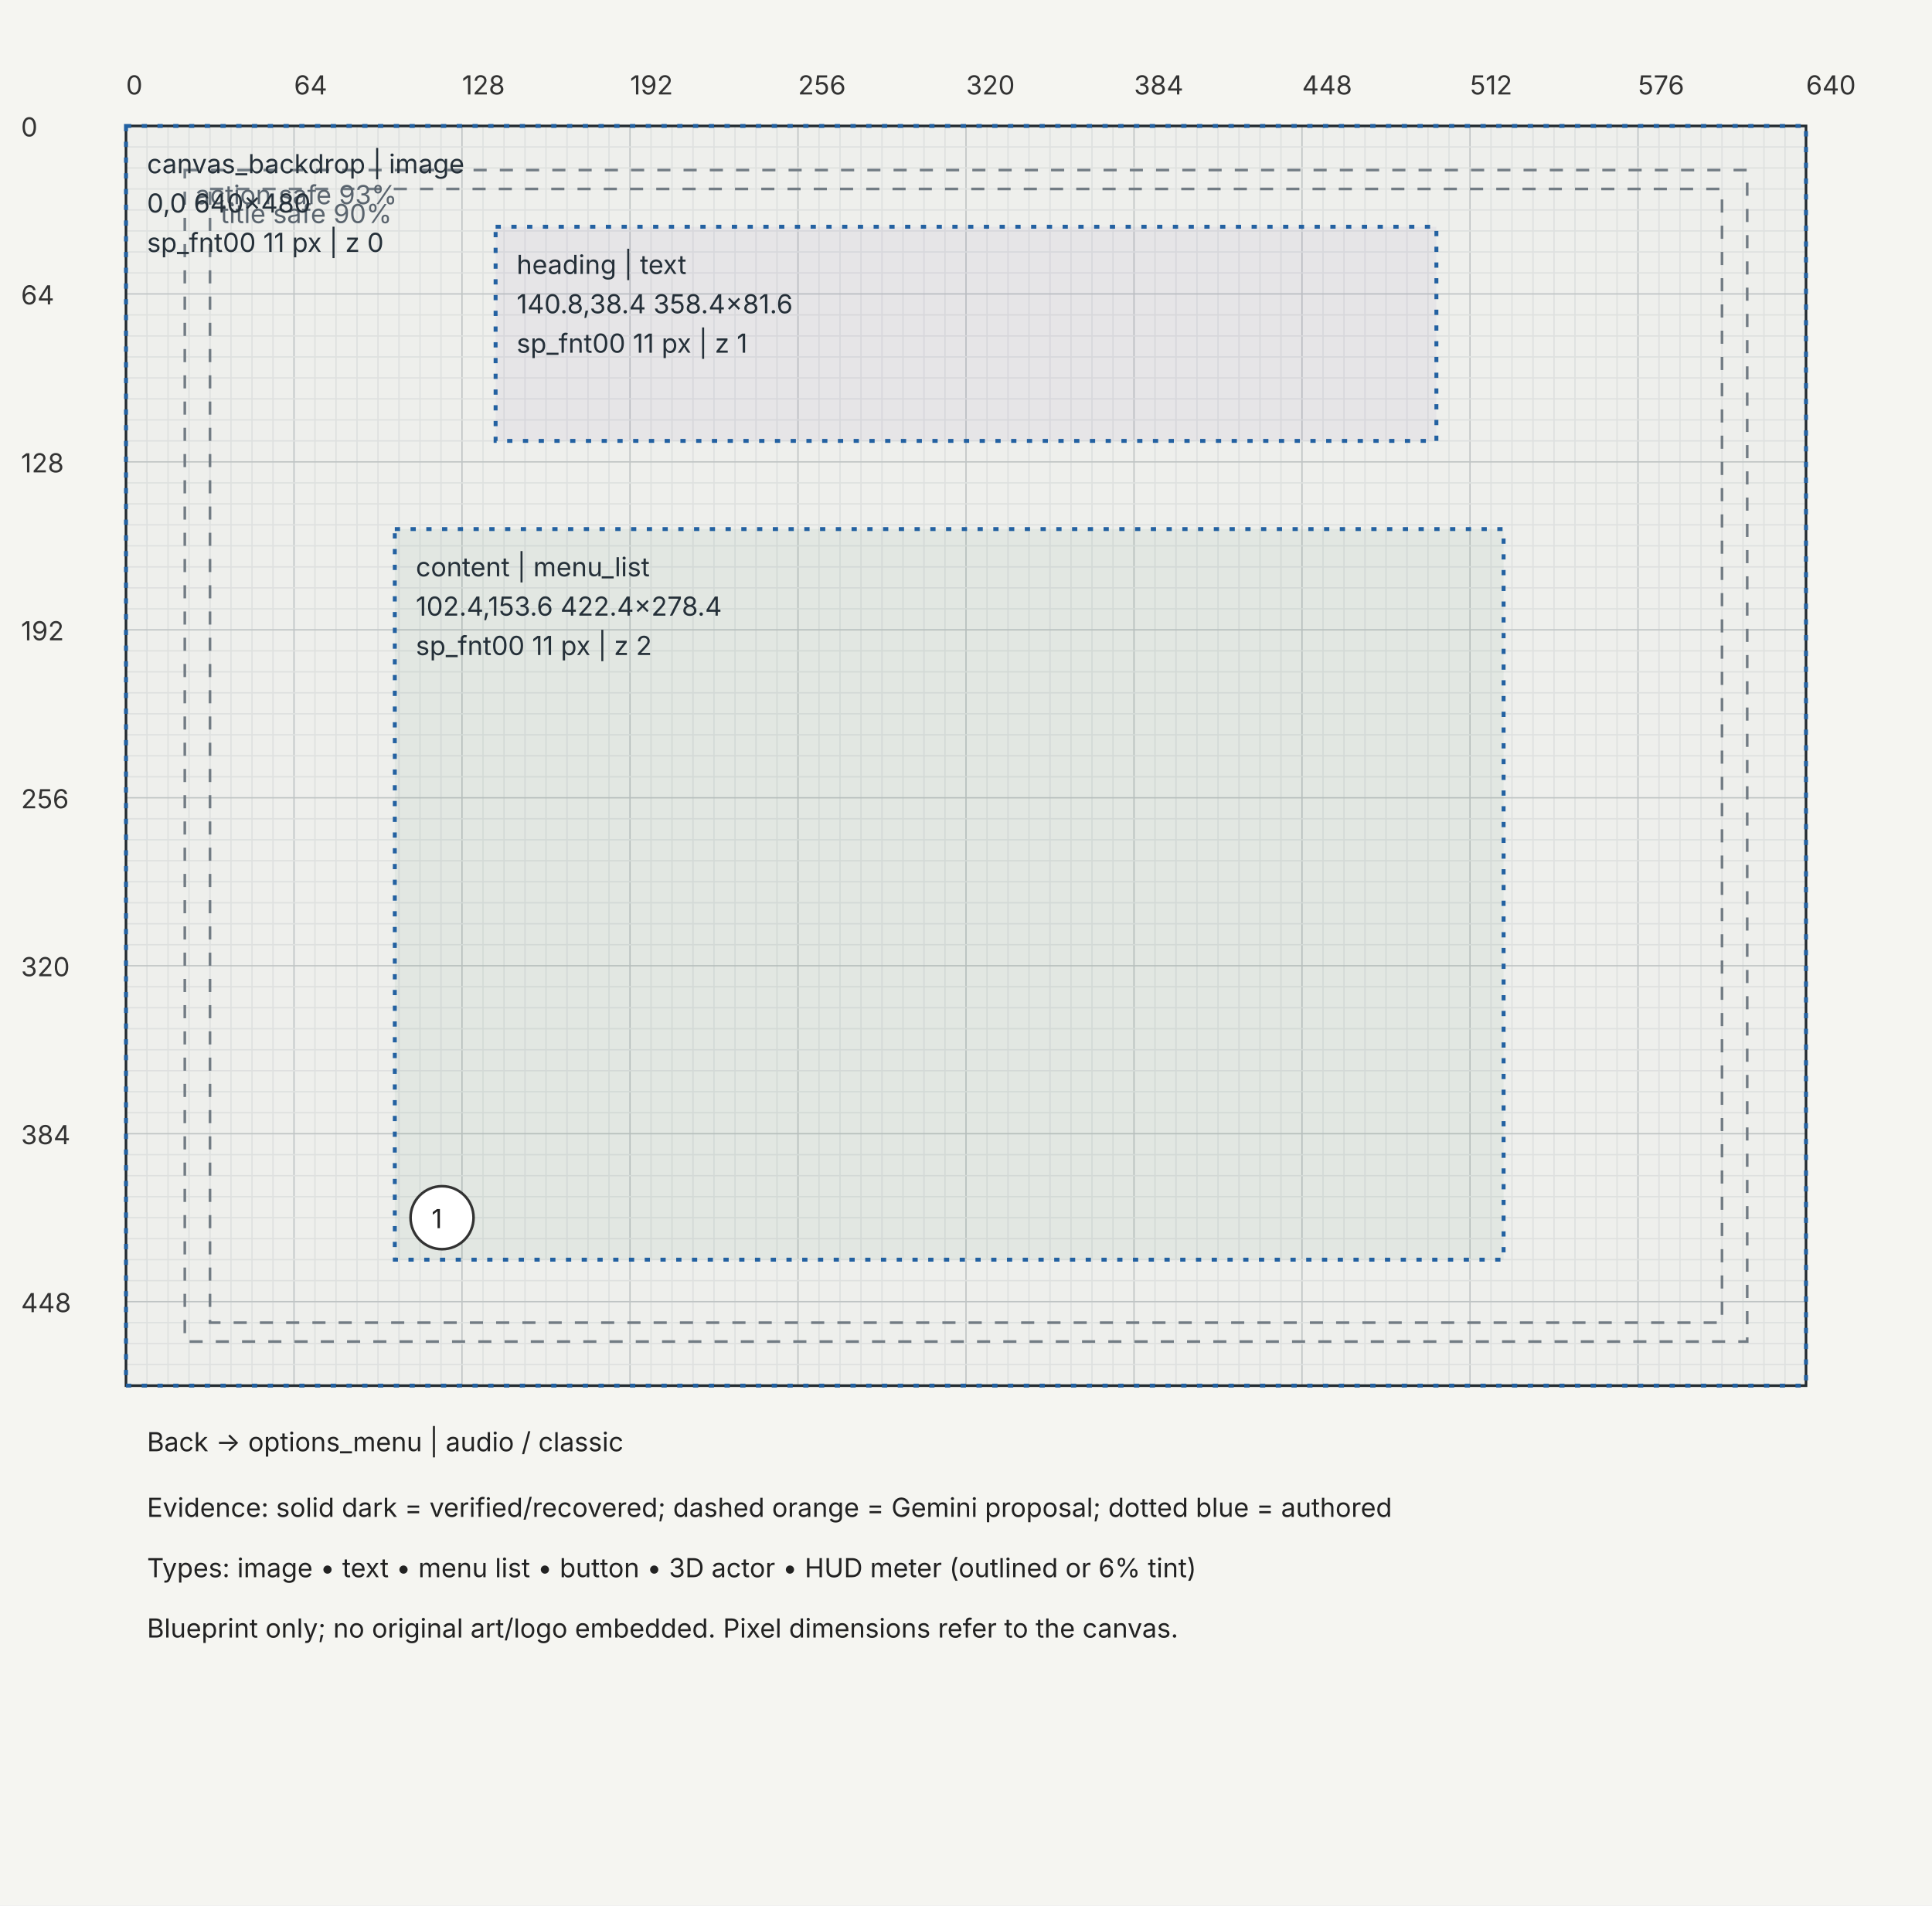
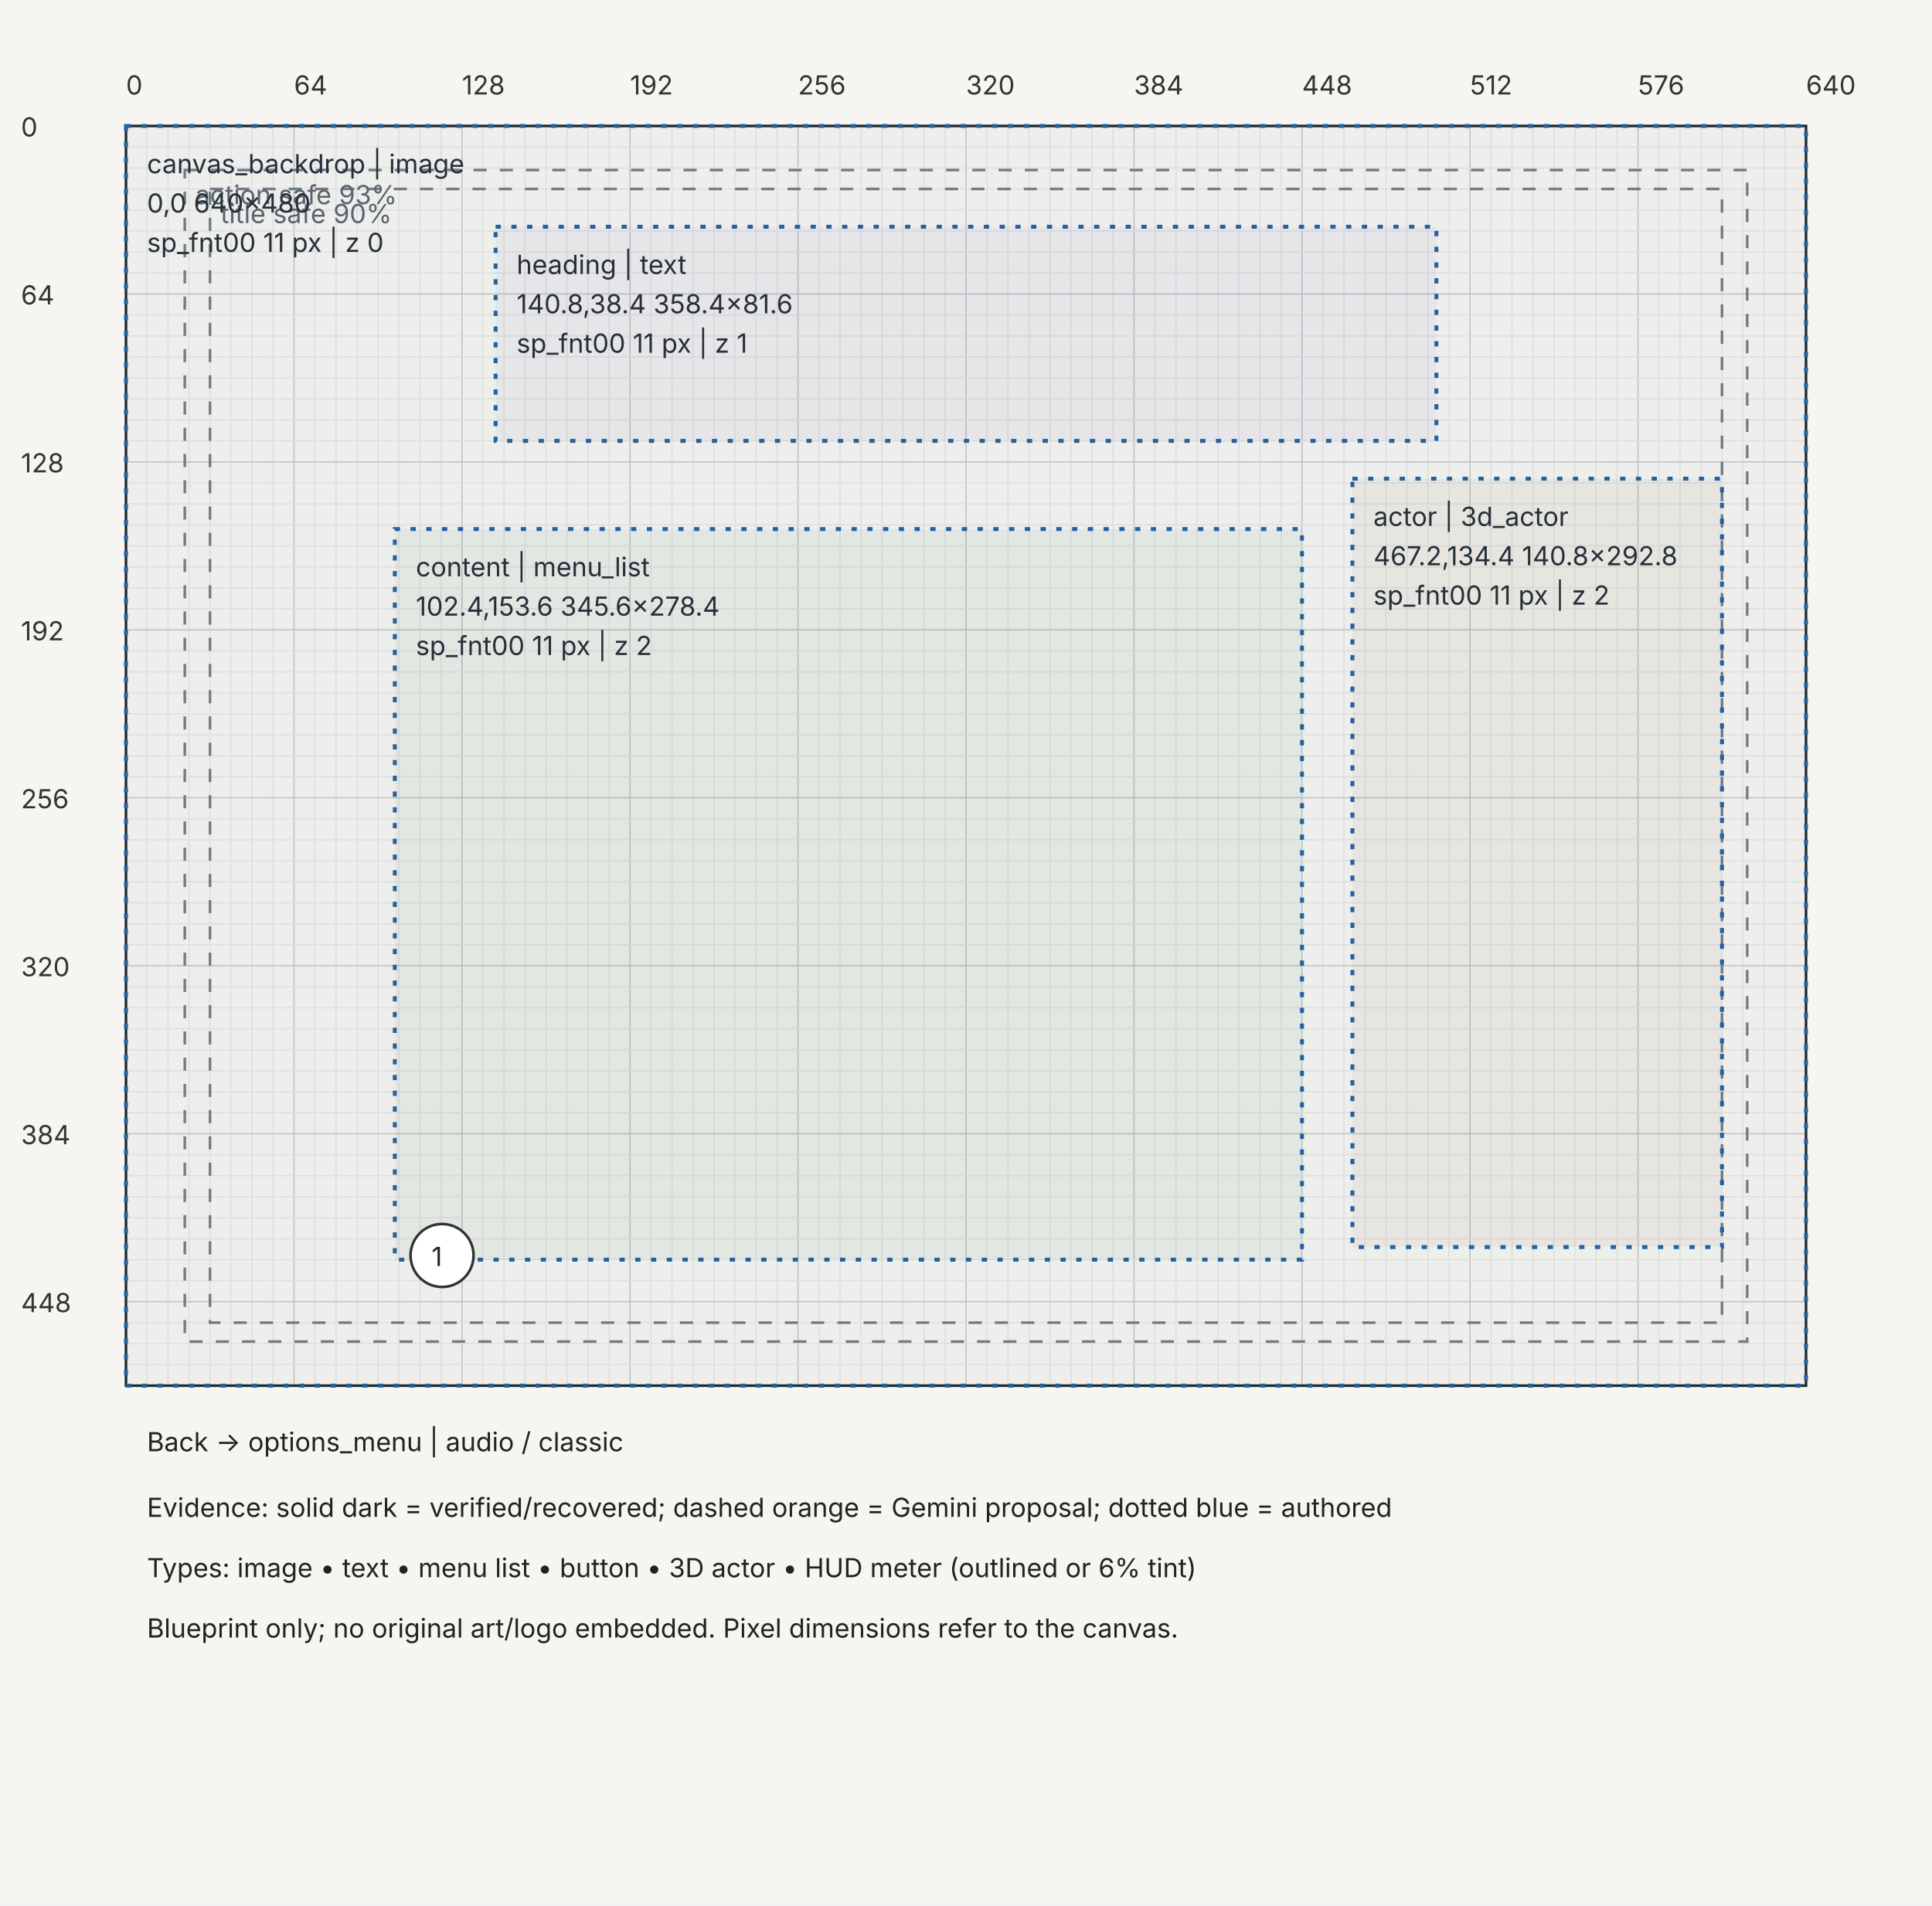
<svg xmlns="http://www.w3.org/2000/svg" width="736" height="726" viewBox="0 0 736 726">
  <rect width="100%" height="100%" fill="#f5f5f1" />
  <defs>
    <marker id="arrow" markerWidth="6" markerHeight="6" refX="5" refY="3" orient="auto">
      <path d="M0,0 L6,3 L0,6" fill="#333" />
    </marker>
  </defs>
  <g transform="translate(48,48)" font-family="Segoe UI,Inter,sans-serif" font-size="10">
    <path d="M0,0 V480" stroke="#c4c8c7" stroke-width="0.5" />
    <path d="M8,0 V480" stroke="#e4e6e3" stroke-width="0.5" />
    <path d="M16,0 V480" stroke="#e4e6e3" stroke-width="0.5" />
    <path d="M24,0 V480" stroke="#e4e6e3" stroke-width="0.5" />
    <path d="M32,0 V480" stroke="#e4e6e3" stroke-width="0.5" />
    <path d="M40,0 V480" stroke="#e4e6e3" stroke-width="0.5" />
    <path d="M48,0 V480" stroke="#e4e6e3" stroke-width="0.5" />
    <path d="M56,0 V480" stroke="#e4e6e3" stroke-width="0.5" />
    <path d="M64,0 V480" stroke="#c4c8c7" stroke-width="0.5" />
    <path d="M72,0 V480" stroke="#e4e6e3" stroke-width="0.5" />
    <path d="M80,0 V480" stroke="#e4e6e3" stroke-width="0.5" />
    <path d="M88,0 V480" stroke="#e4e6e3" stroke-width="0.5" />
    <path d="M96,0 V480" stroke="#e4e6e3" stroke-width="0.5" />
    <path d="M104,0 V480" stroke="#e4e6e3" stroke-width="0.5" />
    <path d="M112,0 V480" stroke="#e4e6e3" stroke-width="0.5" />
    <path d="M120,0 V480" stroke="#e4e6e3" stroke-width="0.5" />
    <path d="M128,0 V480" stroke="#c4c8c7" stroke-width="0.5" />
    <path d="M136,0 V480" stroke="#e4e6e3" stroke-width="0.5" />
    <path d="M144,0 V480" stroke="#e4e6e3" stroke-width="0.5" />
    <path d="M152,0 V480" stroke="#e4e6e3" stroke-width="0.5" />
    <path d="M160,0 V480" stroke="#e4e6e3" stroke-width="0.5" />
    <path d="M168,0 V480" stroke="#e4e6e3" stroke-width="0.5" />
    <path d="M176,0 V480" stroke="#e4e6e3" stroke-width="0.5" />
    <path d="M184,0 V480" stroke="#e4e6e3" stroke-width="0.5" />
    <path d="M192,0 V480" stroke="#c4c8c7" stroke-width="0.5" />
    <path d="M200,0 V480" stroke="#e4e6e3" stroke-width="0.5" />
    <path d="M208,0 V480" stroke="#e4e6e3" stroke-width="0.5" />
    <path d="M216,0 V480" stroke="#e4e6e3" stroke-width="0.5" />
    <path d="M224,0 V480" stroke="#e4e6e3" stroke-width="0.5" />
    <path d="M232,0 V480" stroke="#e4e6e3" stroke-width="0.5" />
    <path d="M240,0 V480" stroke="#e4e6e3" stroke-width="0.5" />
    <path d="M248,0 V480" stroke="#e4e6e3" stroke-width="0.5" />
    <path d="M256,0 V480" stroke="#c4c8c7" stroke-width="0.5" />
    <path d="M264,0 V480" stroke="#e4e6e3" stroke-width="0.5" />
    <path d="M272,0 V480" stroke="#e4e6e3" stroke-width="0.5" />
    <path d="M280,0 V480" stroke="#e4e6e3" stroke-width="0.5" />
    <path d="M288,0 V480" stroke="#e4e6e3" stroke-width="0.5" />
    <path d="M296,0 V480" stroke="#e4e6e3" stroke-width="0.5" />
    <path d="M304,0 V480" stroke="#e4e6e3" stroke-width="0.5" />
    <path d="M312,0 V480" stroke="#e4e6e3" stroke-width="0.5" />
    <path d="M320,0 V480" stroke="#c4c8c7" stroke-width="0.5" />
    <path d="M328,0 V480" stroke="#e4e6e3" stroke-width="0.5" />
    <path d="M336,0 V480" stroke="#e4e6e3" stroke-width="0.5" />
    <path d="M344,0 V480" stroke="#e4e6e3" stroke-width="0.5" />
    <path d="M352,0 V480" stroke="#e4e6e3" stroke-width="0.5" />
    <path d="M360,0 V480" stroke="#e4e6e3" stroke-width="0.5" />
    <path d="M368,0 V480" stroke="#e4e6e3" stroke-width="0.5" />
    <path d="M376,0 V480" stroke="#e4e6e3" stroke-width="0.5" />
    <path d="M384,0 V480" stroke="#c4c8c7" stroke-width="0.5" />
    <path d="M392,0 V480" stroke="#e4e6e3" stroke-width="0.5" />
    <path d="M400,0 V480" stroke="#e4e6e3" stroke-width="0.5" />
    <path d="M408,0 V480" stroke="#e4e6e3" stroke-width="0.5" />
    <path d="M416,0 V480" stroke="#e4e6e3" stroke-width="0.5" />
    <path d="M424,0 V480" stroke="#e4e6e3" stroke-width="0.5" />
    <path d="M432,0 V480" stroke="#e4e6e3" stroke-width="0.5" />
    <path d="M440,0 V480" stroke="#e4e6e3" stroke-width="0.5" />
    <path d="M448,0 V480" stroke="#c4c8c7" stroke-width="0.5" />
    <path d="M456,0 V480" stroke="#e4e6e3" stroke-width="0.5" />
    <path d="M464,0 V480" stroke="#e4e6e3" stroke-width="0.5" />
    <path d="M472,0 V480" stroke="#e4e6e3" stroke-width="0.5" />
    <path d="M480,0 V480" stroke="#e4e6e3" stroke-width="0.5" />
    <path d="M488,0 V480" stroke="#e4e6e3" stroke-width="0.5" />
    <path d="M496,0 V480" stroke="#e4e6e3" stroke-width="0.5" />
    <path d="M504,0 V480" stroke="#e4e6e3" stroke-width="0.5" />
    <path d="M512,0 V480" stroke="#c4c8c7" stroke-width="0.5" />
    <path d="M520,0 V480" stroke="#e4e6e3" stroke-width="0.5" />
    <path d="M528,0 V480" stroke="#e4e6e3" stroke-width="0.5" />
    <path d="M536,0 V480" stroke="#e4e6e3" stroke-width="0.5" />
    <path d="M544,0 V480" stroke="#e4e6e3" stroke-width="0.5" />
    <path d="M552,0 V480" stroke="#e4e6e3" stroke-width="0.5" />
    <path d="M560,0 V480" stroke="#e4e6e3" stroke-width="0.5" />
    <path d="M568,0 V480" stroke="#e4e6e3" stroke-width="0.5" />
    <path d="M576,0 V480" stroke="#c4c8c7" stroke-width="0.5" />
    <path d="M584,0 V480" stroke="#e4e6e3" stroke-width="0.5" />
    <path d="M592,0 V480" stroke="#e4e6e3" stroke-width="0.5" />
    <path d="M600,0 V480" stroke="#e4e6e3" stroke-width="0.5" />
    <path d="M608,0 V480" stroke="#e4e6e3" stroke-width="0.5" />
    <path d="M616,0 V480" stroke="#e4e6e3" stroke-width="0.5" />
    <path d="M624,0 V480" stroke="#e4e6e3" stroke-width="0.5" />
    <path d="M632,0 V480" stroke="#e4e6e3" stroke-width="0.5" />
    <path d="M640,0 V480" stroke="#c4c8c7" stroke-width="0.5" />
    <path d="M0,0 H640" stroke="#c4c8c7" stroke-width="0.5" />
    <path d="M0,8 H640" stroke="#e4e6e3" stroke-width="0.5" />
    <path d="M0,16 H640" stroke="#e4e6e3" stroke-width="0.5" />
    <path d="M0,24 H640" stroke="#e4e6e3" stroke-width="0.5" />
    <path d="M0,32 H640" stroke="#e4e6e3" stroke-width="0.5" />
    <path d="M0,40 H640" stroke="#e4e6e3" stroke-width="0.5" />
    <path d="M0,48 H640" stroke="#e4e6e3" stroke-width="0.5" />
    <path d="M0,56 H640" stroke="#e4e6e3" stroke-width="0.5" />
    <path d="M0,64 H640" stroke="#c4c8c7" stroke-width="0.5" />
    <path d="M0,72 H640" stroke="#e4e6e3" stroke-width="0.5" />
    <path d="M0,80 H640" stroke="#e4e6e3" stroke-width="0.5" />
    <path d="M0,88 H640" stroke="#e4e6e3" stroke-width="0.5" />
    <path d="M0,96 H640" stroke="#e4e6e3" stroke-width="0.5" />
    <path d="M0,104 H640" stroke="#e4e6e3" stroke-width="0.5" />
    <path d="M0,112 H640" stroke="#e4e6e3" stroke-width="0.5" />
    <path d="M0,120 H640" stroke="#e4e6e3" stroke-width="0.5" />
    <path d="M0,128 H640" stroke="#c4c8c7" stroke-width="0.5" />
    <path d="M0,136 H640" stroke="#e4e6e3" stroke-width="0.5" />
    <path d="M0,144 H640" stroke="#e4e6e3" stroke-width="0.5" />
    <path d="M0,152 H640" stroke="#e4e6e3" stroke-width="0.5" />
    <path d="M0,160 H640" stroke="#e4e6e3" stroke-width="0.5" />
    <path d="M0,168 H640" stroke="#e4e6e3" stroke-width="0.5" />
    <path d="M0,176 H640" stroke="#e4e6e3" stroke-width="0.5" />
    <path d="M0,184 H640" stroke="#e4e6e3" stroke-width="0.5" />
    <path d="M0,192 H640" stroke="#c4c8c7" stroke-width="0.5" />
    <path d="M0,200 H640" stroke="#e4e6e3" stroke-width="0.5" />
    <path d="M0,208 H640" stroke="#e4e6e3" stroke-width="0.5" />
    <path d="M0,216 H640" stroke="#e4e6e3" stroke-width="0.5" />
    <path d="M0,224 H640" stroke="#e4e6e3" stroke-width="0.5" />
    <path d="M0,232 H640" stroke="#e4e6e3" stroke-width="0.5" />
    <path d="M0,240 H640" stroke="#e4e6e3" stroke-width="0.5" />
    <path d="M0,248 H640" stroke="#e4e6e3" stroke-width="0.5" />
    <path d="M0,256 H640" stroke="#c4c8c7" stroke-width="0.5" />
    <path d="M0,264 H640" stroke="#e4e6e3" stroke-width="0.5" />
    <path d="M0,272 H640" stroke="#e4e6e3" stroke-width="0.5" />
    <path d="M0,280 H640" stroke="#e4e6e3" stroke-width="0.5" />
    <path d="M0,288 H640" stroke="#e4e6e3" stroke-width="0.5" />
    <path d="M0,296 H640" stroke="#e4e6e3" stroke-width="0.5" />
    <path d="M0,304 H640" stroke="#e4e6e3" stroke-width="0.5" />
    <path d="M0,312 H640" stroke="#e4e6e3" stroke-width="0.5" />
    <path d="M0,320 H640" stroke="#c4c8c7" stroke-width="0.5" />
    <path d="M0,328 H640" stroke="#e4e6e3" stroke-width="0.5" />
    <path d="M0,336 H640" stroke="#e4e6e3" stroke-width="0.5" />
    <path d="M0,344 H640" stroke="#e4e6e3" stroke-width="0.5" />
    <path d="M0,352 H640" stroke="#e4e6e3" stroke-width="0.5" />
    <path d="M0,360 H640" stroke="#e4e6e3" stroke-width="0.5" />
    <path d="M0,368 H640" stroke="#e4e6e3" stroke-width="0.5" />
    <path d="M0,376 H640" stroke="#e4e6e3" stroke-width="0.5" />
    <path d="M0,384 H640" stroke="#c4c8c7" stroke-width="0.5" />
    <path d="M0,392 H640" stroke="#e4e6e3" stroke-width="0.5" />
    <path d="M0,400 H640" stroke="#e4e6e3" stroke-width="0.5" />
    <path d="M0,408 H640" stroke="#e4e6e3" stroke-width="0.5" />
    <path d="M0,416 H640" stroke="#e4e6e3" stroke-width="0.5" />
    <path d="M0,424 H640" stroke="#e4e6e3" stroke-width="0.5" />
    <path d="M0,432 H640" stroke="#e4e6e3" stroke-width="0.5" />
    <path d="M0,440 H640" stroke="#e4e6e3" stroke-width="0.5" />
    <path d="M0,448 H640" stroke="#c4c8c7" stroke-width="0.5" />
    <path d="M0,456 H640" stroke="#e4e6e3" stroke-width="0.5" />
    <path d="M0,464 H640" stroke="#e4e6e3" stroke-width="0.5" />
    <path d="M0,472 H640" stroke="#e4e6e3" stroke-width="0.5" />
    <path d="M0,480 H640" stroke="#e4e6e3" stroke-width="0.5" />
    <text x="0" y="-12" fill="#333">0</text>
    <text x="64" y="-12" fill="#333">64</text>
    <text x="128" y="-12" fill="#333">128</text>
    <text x="192" y="-12" fill="#333">192</text>
    <text x="256" y="-12" fill="#333">256</text>
    <text x="320" y="-12" fill="#333">320</text>
    <text x="384" y="-12" fill="#333">384</text>
    <text x="448" y="-12" fill="#333">448</text>
    <text x="512" y="-12" fill="#333">512</text>
    <text x="576" y="-12" fill="#333">576</text>
    <text x="640" y="-12" fill="#333">640</text>
    <text x="-40" y="4" fill="#333">0</text>
    <text x="-40" y="68" fill="#333">64</text>
    <text x="-40" y="132" fill="#333">128</text>
    <text x="-40" y="196" fill="#333">192</text>
    <text x="-40" y="260" fill="#333">256</text>
    <text x="-40" y="324" fill="#333">320</text>
    <text x="-40" y="388" fill="#333">384</text>
    <text x="-40" y="452" fill="#333">448</text>
    <rect width="640" height="480" fill="none" stroke="#20282e" />
    <rect x="32" y="24" width="576" height="432" fill="none" stroke="#727b83" stroke-dasharray="5 5" />
    <text x="36" y="37" fill="#58626b">title safe 90%</text>
    <rect x="22.4" y="16.8" width="595.2" height="446.4" fill="none" stroke="#727b83" stroke-dasharray="5 5" />
    <text x="26.4" y="29.8" fill="#58626b">action safe 93%</text>
    <g>
      <rect x="0" y="0" width="640" height="480" fill="#7c8c97" fill-opacity="0.06" stroke="#2361a1" stroke-width="1.5" stroke-dasharray="2 4" />
      <text x="8" y="18" fill="#253039">canvas_backdrop | image</text>
      <text x="8" y="33" fill="#253039">0,0 640×480</text>
      <text x="8" y="48" fill="#253039">sp_fnt00 11 px | z 0</text>
    </g>
    <g>
      <rect x="140.8" y="38.4" width="358.4" height="81.6" fill="#6651a5" fill-opacity="0.06" stroke="#2361a1" stroke-width="1.5" stroke-dasharray="2 4" />
      <text x="148.8" y="56.4" fill="#253039">heading | text</text>
      <text x="148.8" y="71.4" fill="#253039">140.8,38.4 358.4×81.6</text>
      <text x="148.8" y="86.4" fill="#253039">sp_fnt00 11 px | z 1</text>
    </g>
    <g>
-       <rect x="102.4" y="153.6" width="422.4" height="278.4" fill="#296b4f" fill-opacity="0.06" stroke="#2361a1" stroke-width="1.5" stroke-dasharray="2 4" />
+       <rect x="102.4" y="153.6" width="345.6" height="278.4" fill="#296b4f" fill-opacity="0.06" stroke="#2361a1" stroke-width="1.5" stroke-dasharray="2 4" />
      <text x="110.4" y="171.6" fill="#253039">content | menu_list</text>
-       <text x="110.4" y="186.6" fill="#253039">102.4,153.6 422.4×278.4</text>
+       <text x="110.4" y="186.6" fill="#253039">102.4,153.6 345.6×278.4</text>
      <text x="110.4" y="201.6" fill="#253039">sp_fnt00 11 px | z 2</text>
    </g>
-     <circle cx="120.4" cy="416.0" r="12" fill="#fff" stroke="#333" />
-     <text x="116.4" y="420.0" fill="#222">1</text>
+     <g>
+       <rect x="467.2" y="134.4" width="140.8" height="292.8" fill="#775020" fill-opacity="0.06" stroke="#2361a1" stroke-width="1.5" stroke-dasharray="2 4" />
+       <text x="475.2" y="152.4" fill="#253039">actor | 3d_actor</text>
+       <text x="475.2" y="167.4" fill="#253039">467.2,134.4 140.8×292.8</text>
+       <text x="475.2" y="182.4" fill="#253039">sp_fnt00 11 px | z 2</text>
+     </g>
+     <circle cx="120.4" cy="430.4" r="12" fill="#fff" stroke="#333" />
+     <text x="116.4" y="434.4" fill="#222">1</text>
    <text x="8" y="505" fill="#222">Back → options_menu | audio / classic</text>
    <text x="8" y="530" fill="#222">Evidence: solid dark = verified/recovered; dashed orange = Gemini proposal; dotted blue = authored</text>
    <text x="8" y="553" fill="#222">Types: image • text • menu list • button • 3D actor • HUD meter (outlined or 6% tint)</text>
    <text x="8" y="576" fill="#222">Blueprint only; no original art/logo embedded. Pixel dimensions refer to the canvas.</text>
  </g>
</svg>
